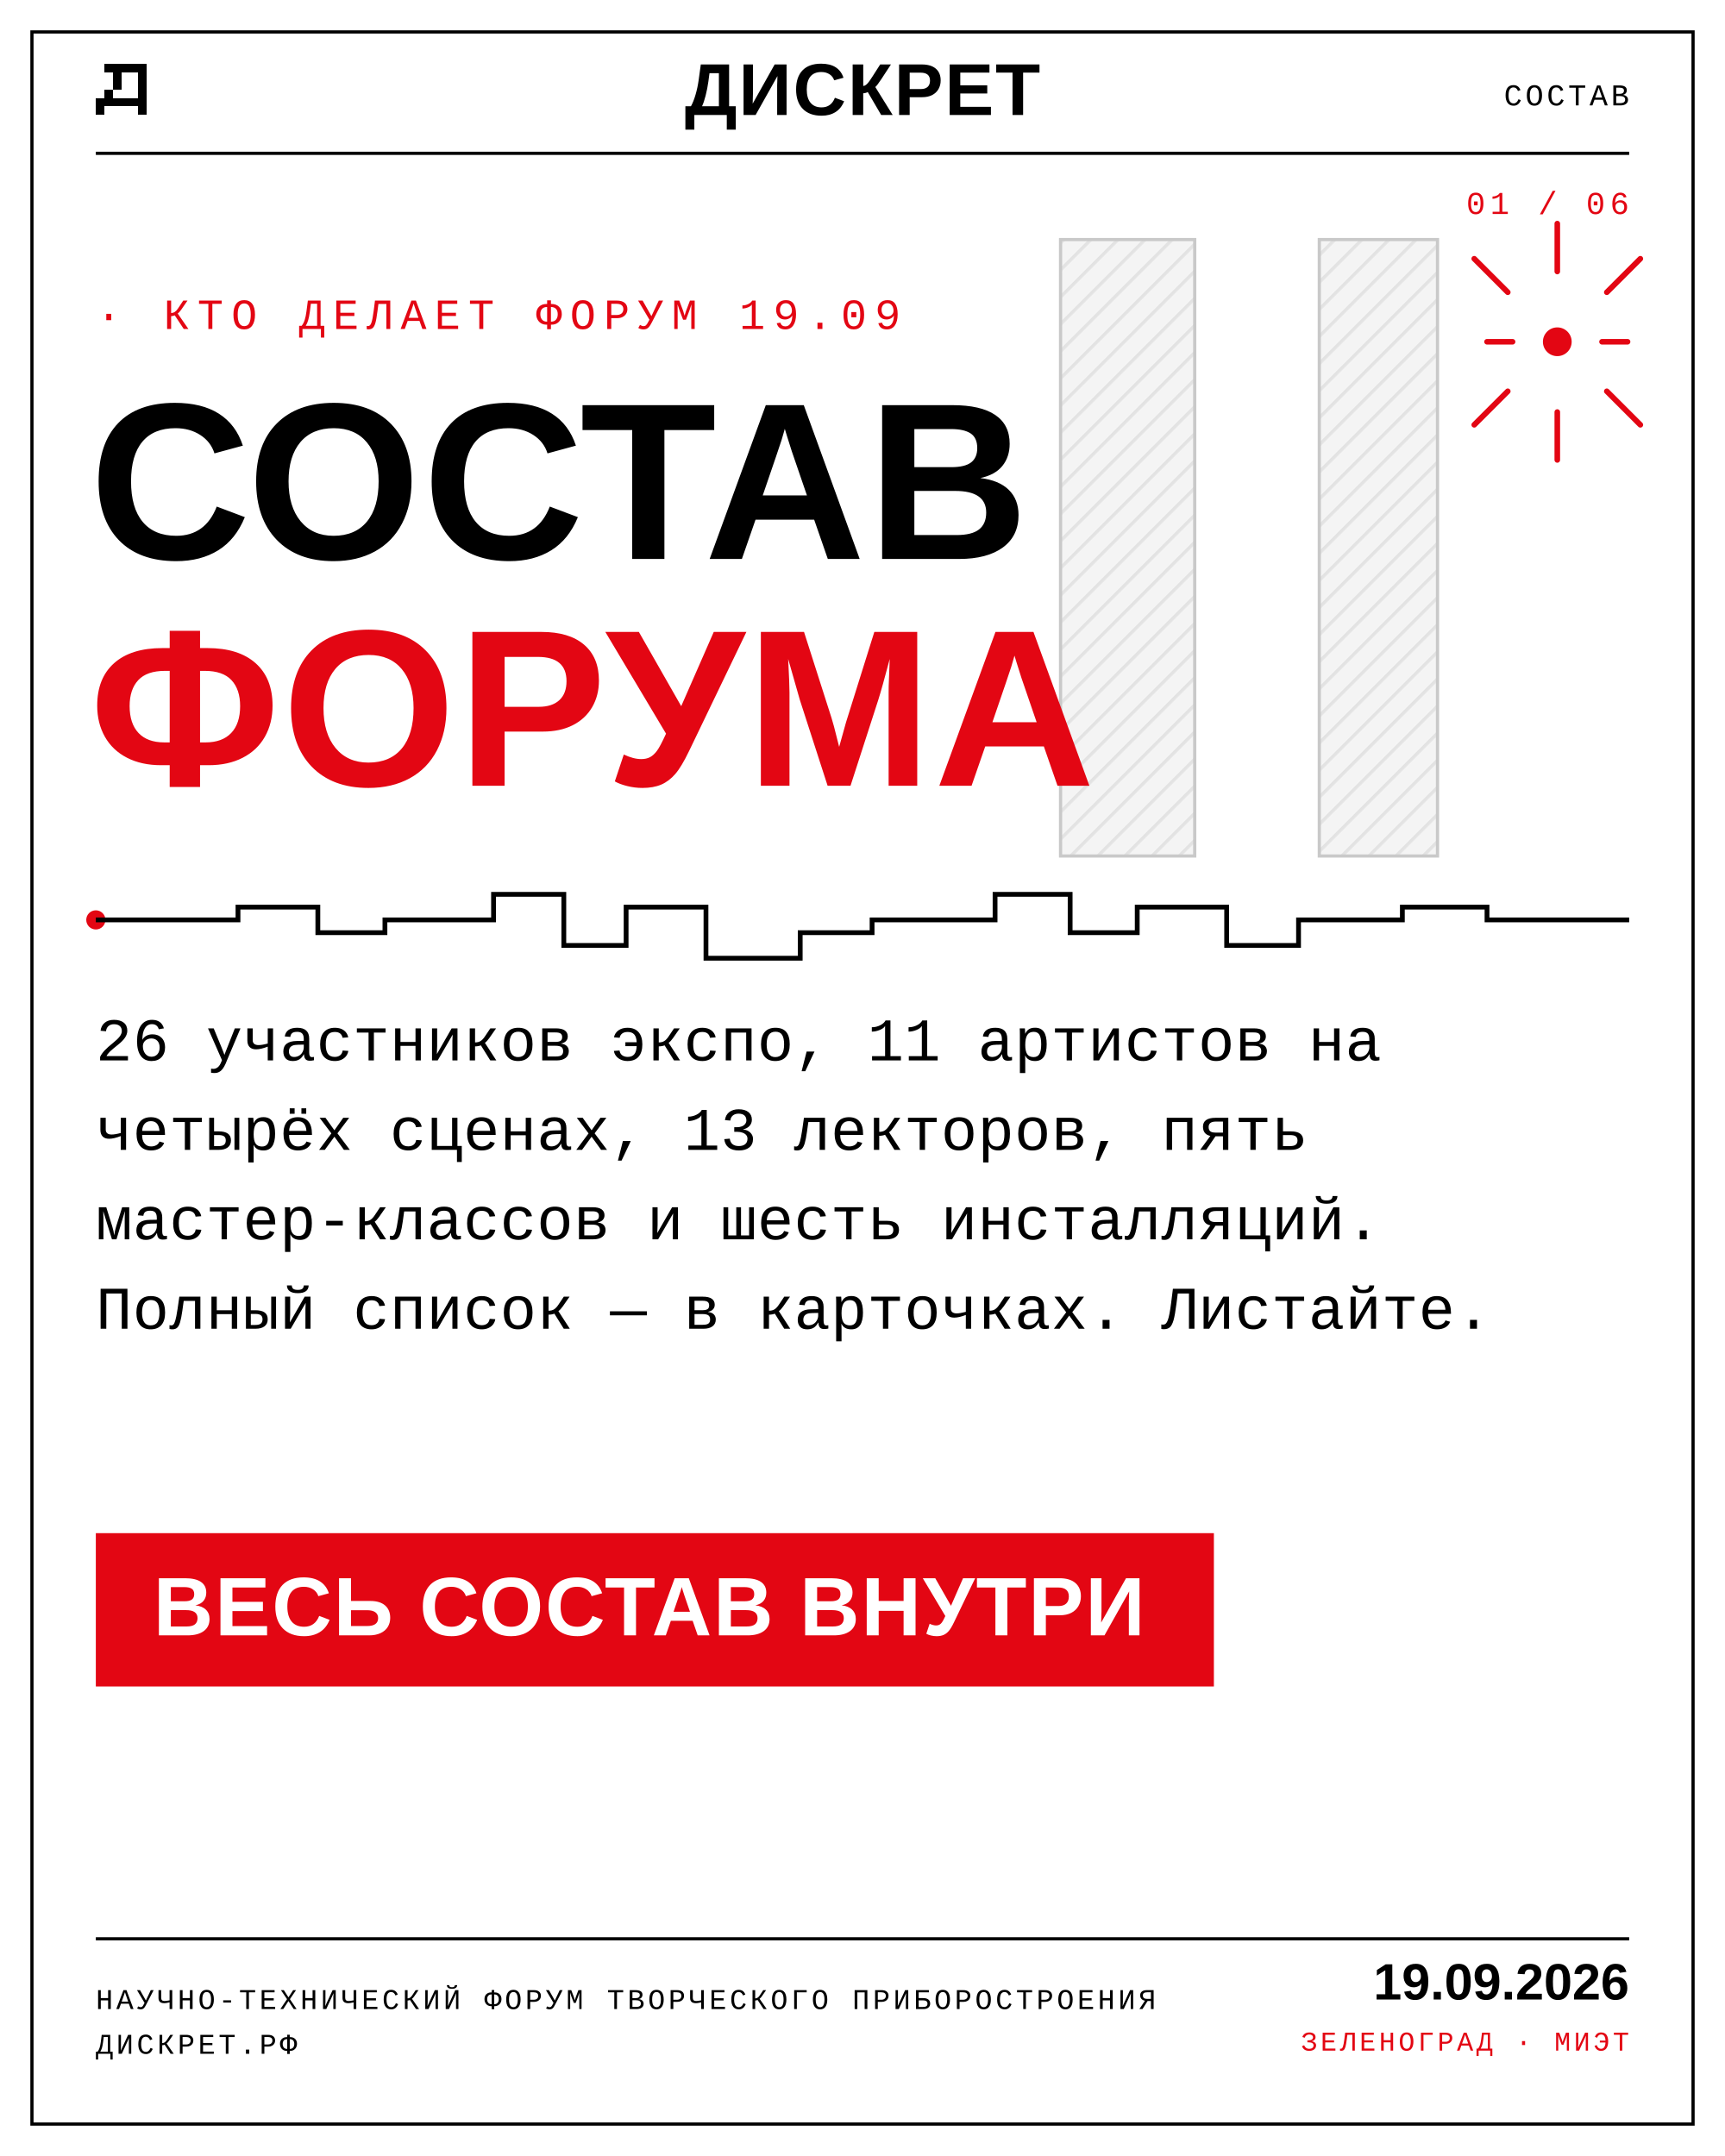
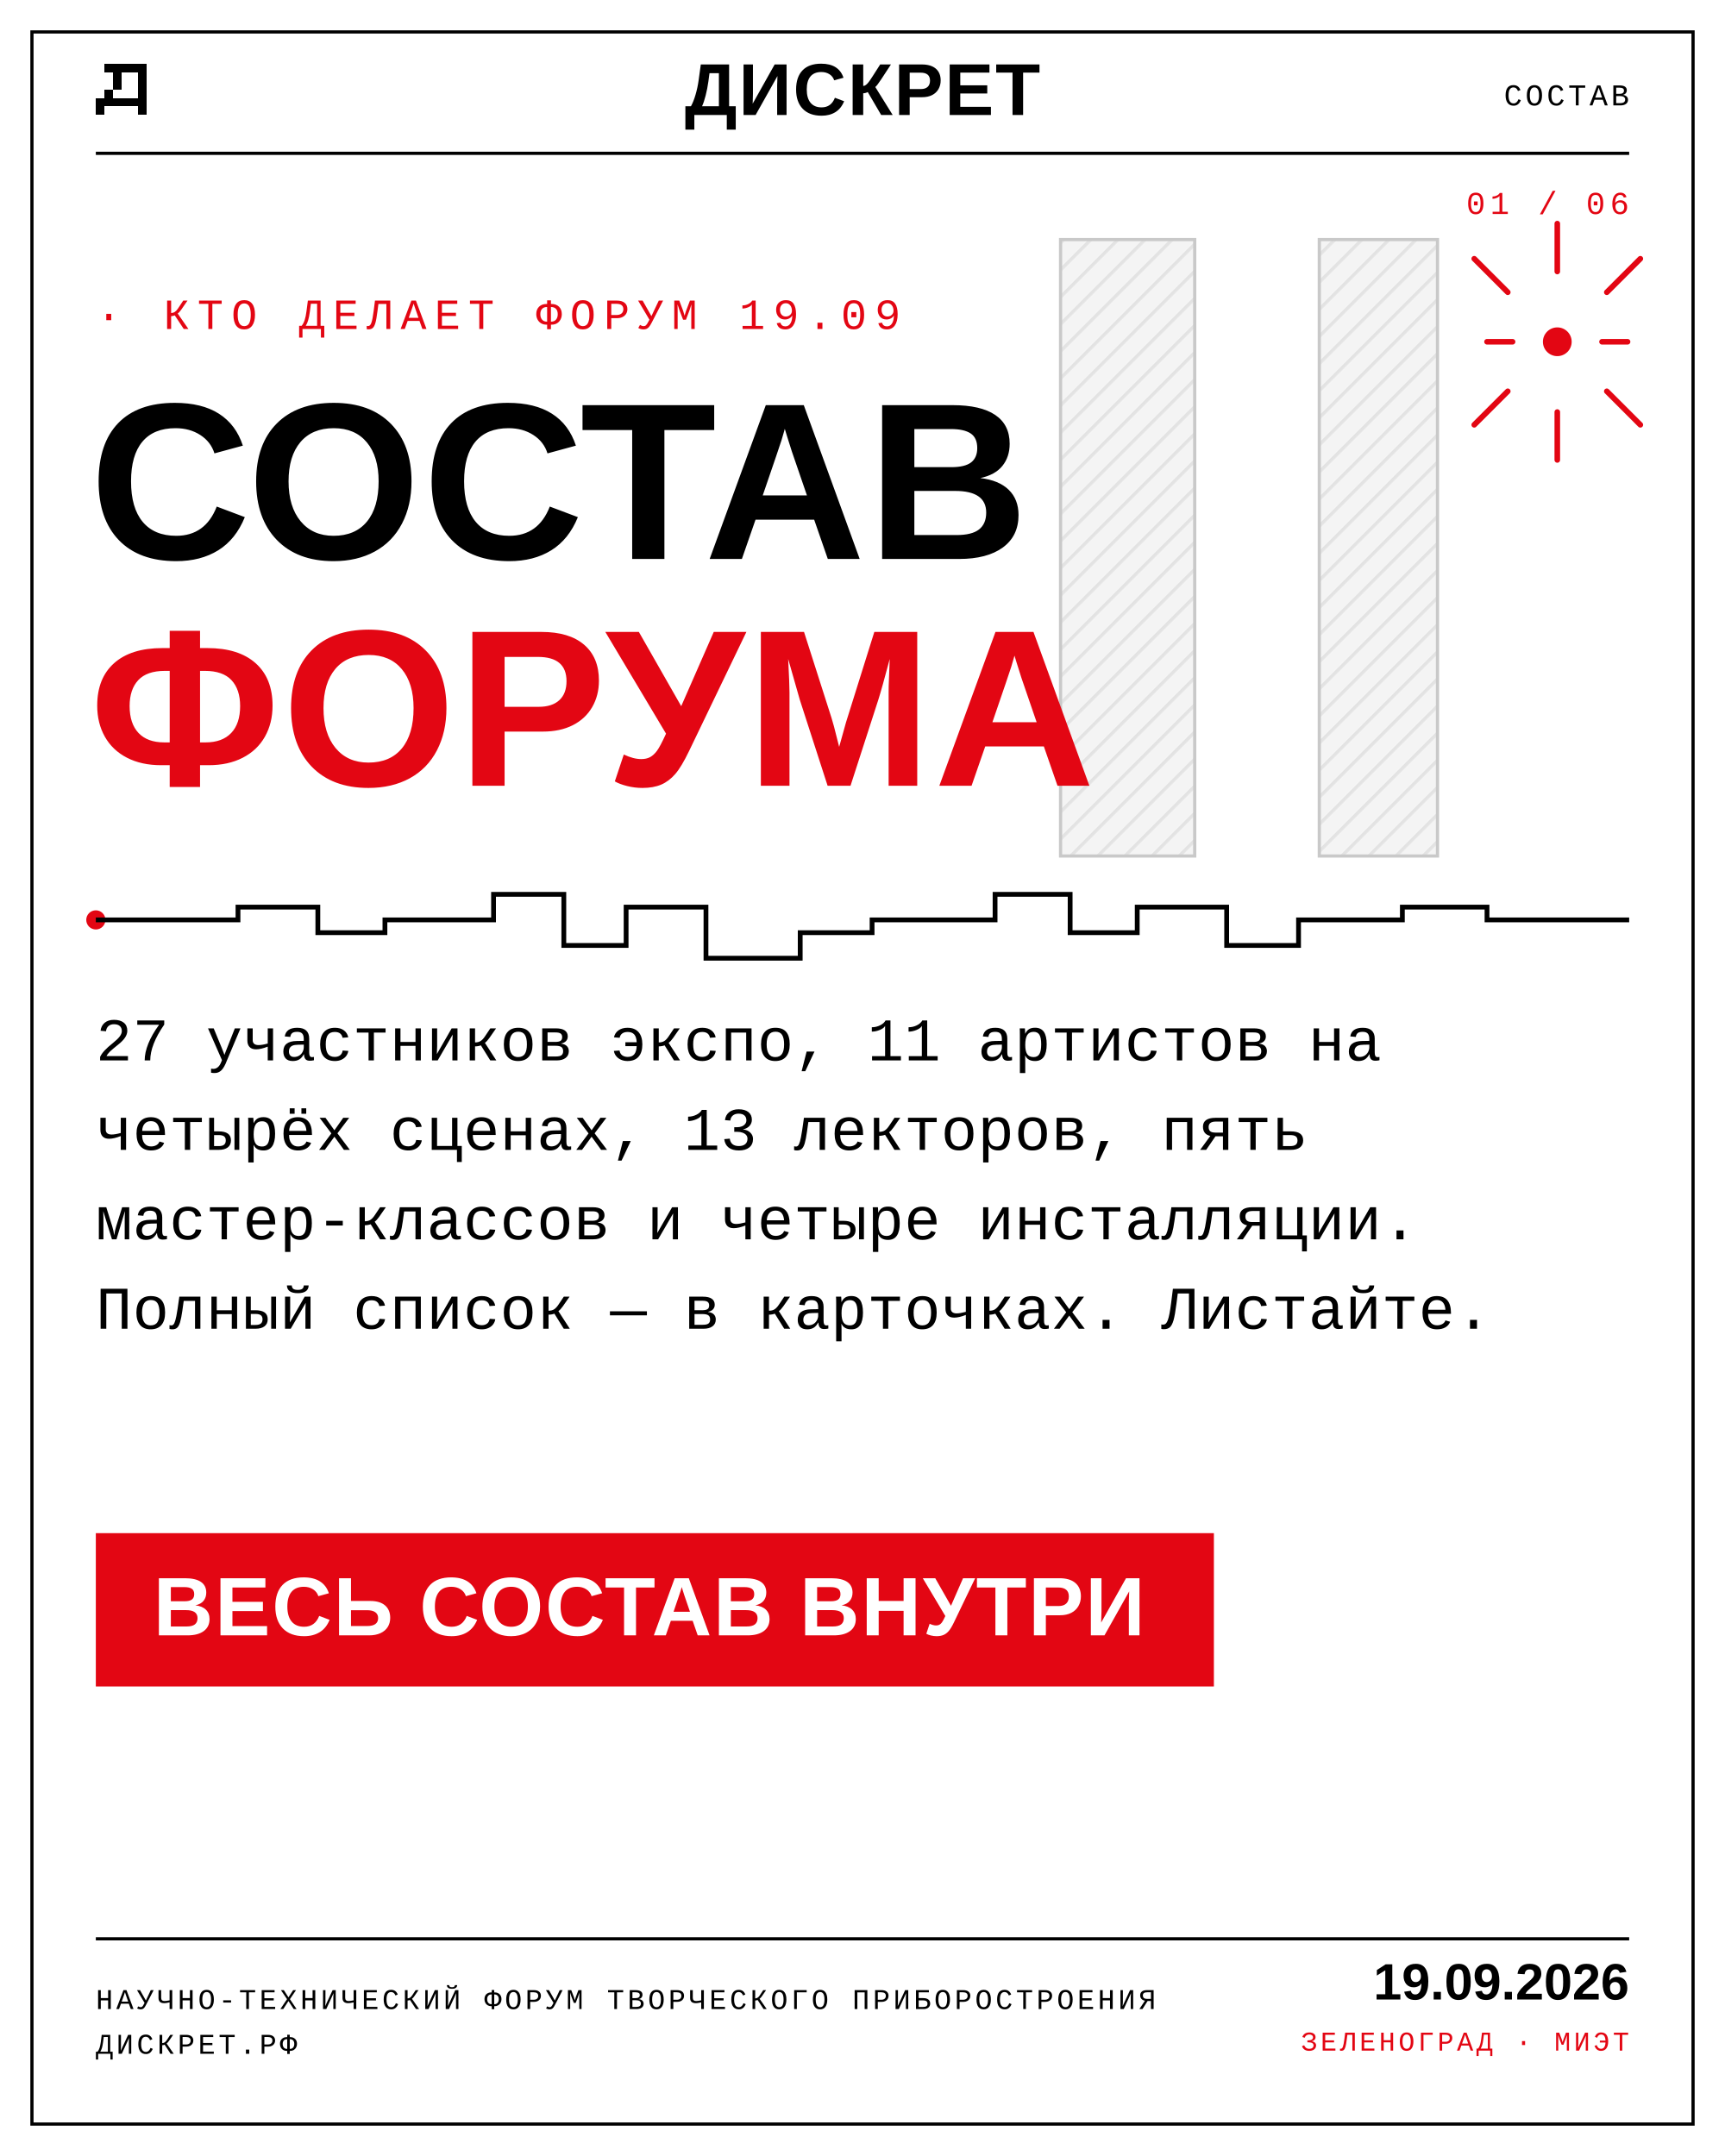
<svg xmlns="http://www.w3.org/2000/svg" width="1080" height="1350" viewBox="0 0 1080 1350" fill="none" font-family="'Arial Narrow','Helvetica Neue',Arial,sans-serif">
  <defs>
    <g id="logoD" shape-rendering="crispEdges" transform="scale(0.66667)">
      <rect x="10" y="0" width="2" height="12" />
      <rect x="2" y="0" width="8" height="2" />
      <rect x="4" y="2" width="2" height="4" />
      <rect x="2" y="6" width="2" height="2" />
      <rect x="0" y="8" width="12" height="2" />
      <rect x="0" y="10" width="2" height="2" />
    </g>
    <pattern id="th" width="12" height="12" patternTransform="rotate(45)" patternUnits="userSpaceOnUse">
      <rect width="12" height="12" fill="#f4f4f4" />
      <line x1="0" y1="0" x2="0" y2="12" stroke="#e3e3e3" stroke-width="4" />
    </pattern>
  </defs>
  <rect width="1080" height="1350" fill="#FFFFFF" />
  <rect x="20" y="20" width="1040" height="1310" fill="none" stroke="#000" stroke-width="2" />
  <use href="#logoD" fill="#000" transform="translate(60,40) scale(4.0)" />
  <text x="540" y="72" text-anchor="middle" font-weight="800" font-size="46" letter-spacing="1" fill="#000">ДИСКРЕТ</text>
  <text x="1020" y="66" text-anchor="end" font-family="'Courier New',monospace" font-size="19" letter-spacing="2" fill="#000">СОСТАВ</text>
  <line x1="60" y1="96" x2="1020" y2="96" stroke="#000" stroke-width="2" />
  <text x="1020" y="134" text-anchor="end" font-family="'Courier New',monospace" font-size="20" letter-spacing="3" fill="#E30613">01 / 06</text>
  <g stroke="#c9c9c9" stroke-width="2">
    <rect x="664" y="150" width="84" height="386" fill="url(#th)" />
    <rect x="826" y="150" width="74" height="386" fill="url(#th)" />
  </g>
  <g stroke="#E30613" stroke-width="3.5" stroke-linecap="round">
    <line x1="975" y1="170" x2="975" y2="140" />
    <line x1="975" y1="258" x2="975" y2="288" />
    <line x1="931" y1="214" x2="947" y2="214" />
    <line x1="1003" y1="214" x2="1019" y2="214" />
    <line x1="944" y1="183" x2="923" y2="162" />
    <line x1="1006" y1="183" x2="1027" y2="162" />
    <line x1="944" y1="245" x2="923" y2="266" />
    <line x1="1006" y1="245" x2="1027" y2="266" />
  </g>
  <circle cx="975" cy="214" r="9" fill="#E30613" />
  <text x="60" y="206" font-family="'Courier New',monospace" font-size="27" letter-spacing="5" fill="#E30613">· КТО ДЕЛАЕТ ФОРУМ 19.09</text>
  <text x="56" y="350" font-weight="800" font-size="140" letter-spacing="1" fill="#000">СОСТАВ</text>
  <text x="56" y="492" font-weight="800" font-size="140" letter-spacing="1" fill="#E30613">ФОРУМА</text>
  <circle cx="60" cy="576" r="6" fill="#E30613" />
  <polyline points="60,576 149,576 149,568 199,568 199,584 241,584 241,576 309,576 309,560 353,560 353,592 392,592 392,568 442,568 442,600 501,600 501,584 546,584 546,576 623,576 623,560 670,560 670,584 712,584 712,568 768,568 768,592 813,592 813,576 878,576 878,568 931,568 931,576 1020,576" fill="none" stroke="#000" stroke-width="3" />
-   <text x="60" y="664" font-family="'Courier New',monospace" font-size="38" letter-spacing="0.2" fill="#000">26 участников экспо, 11 артистов на</text>
+   <text x="60" y="664" font-family="'Courier New',monospace" font-size="38" letter-spacing="0.2" fill="#000">27 участников экспо, 11 артистов на</text>
  <text x="60" y="720" font-family="'Courier New',monospace" font-size="38" letter-spacing="0.2" fill="#000">четырёх сценах, 13 лекторов, пять</text>
-   <text x="60" y="776" font-family="'Courier New',monospace" font-size="38" letter-spacing="0.2" fill="#000">мастер-классов и шесть инсталляций.</text>
+   <text x="60" y="776" font-family="'Courier New',monospace" font-size="38" letter-spacing="0.2" fill="#000">мастер-классов и четыре инсталляции.</text>
  <text x="60" y="832" font-family="'Courier New',monospace" font-size="38" letter-spacing="0.2" fill="#000">Полный список — в карточках. Листайте.</text>
  <rect x="60" y="960" width="700" height="96" fill="#E30613" />
  <text x="96" y="1024" font-weight="800" font-size="52" letter-spacing="1" fill="#FFF">ВЕСЬ СОСТАВ ВНУТРИ</text>
  <line x1="60" y1="1214" x2="1020" y2="1214" stroke="#000" stroke-width="2" />
  <text x="60" y="1258" font-family="'Courier New',monospace" font-size="18" letter-spacing="2" fill="#000">НАУЧНО-ТЕХНИЧЕСКИЙ ФОРУМ ТВОРЧЕСКОГО ПРИБОРОСТРОЕНИЯ</text>
  <text x="60" y="1286" font-family="'Courier New',monospace" font-size="18" letter-spacing="2" fill="#000">ДИСКРЕТ.РФ</text>
  <text x="1020" y="1252" text-anchor="end" font-weight="800" font-size="32" fill="#000">19.09.2026</text>
  <text x="1020" y="1284" text-anchor="end" font-family="'Courier New',monospace" font-size="17" letter-spacing="2" fill="#E30613">ЗЕЛЕНОГРАД · МИЭТ</text>
</svg>
